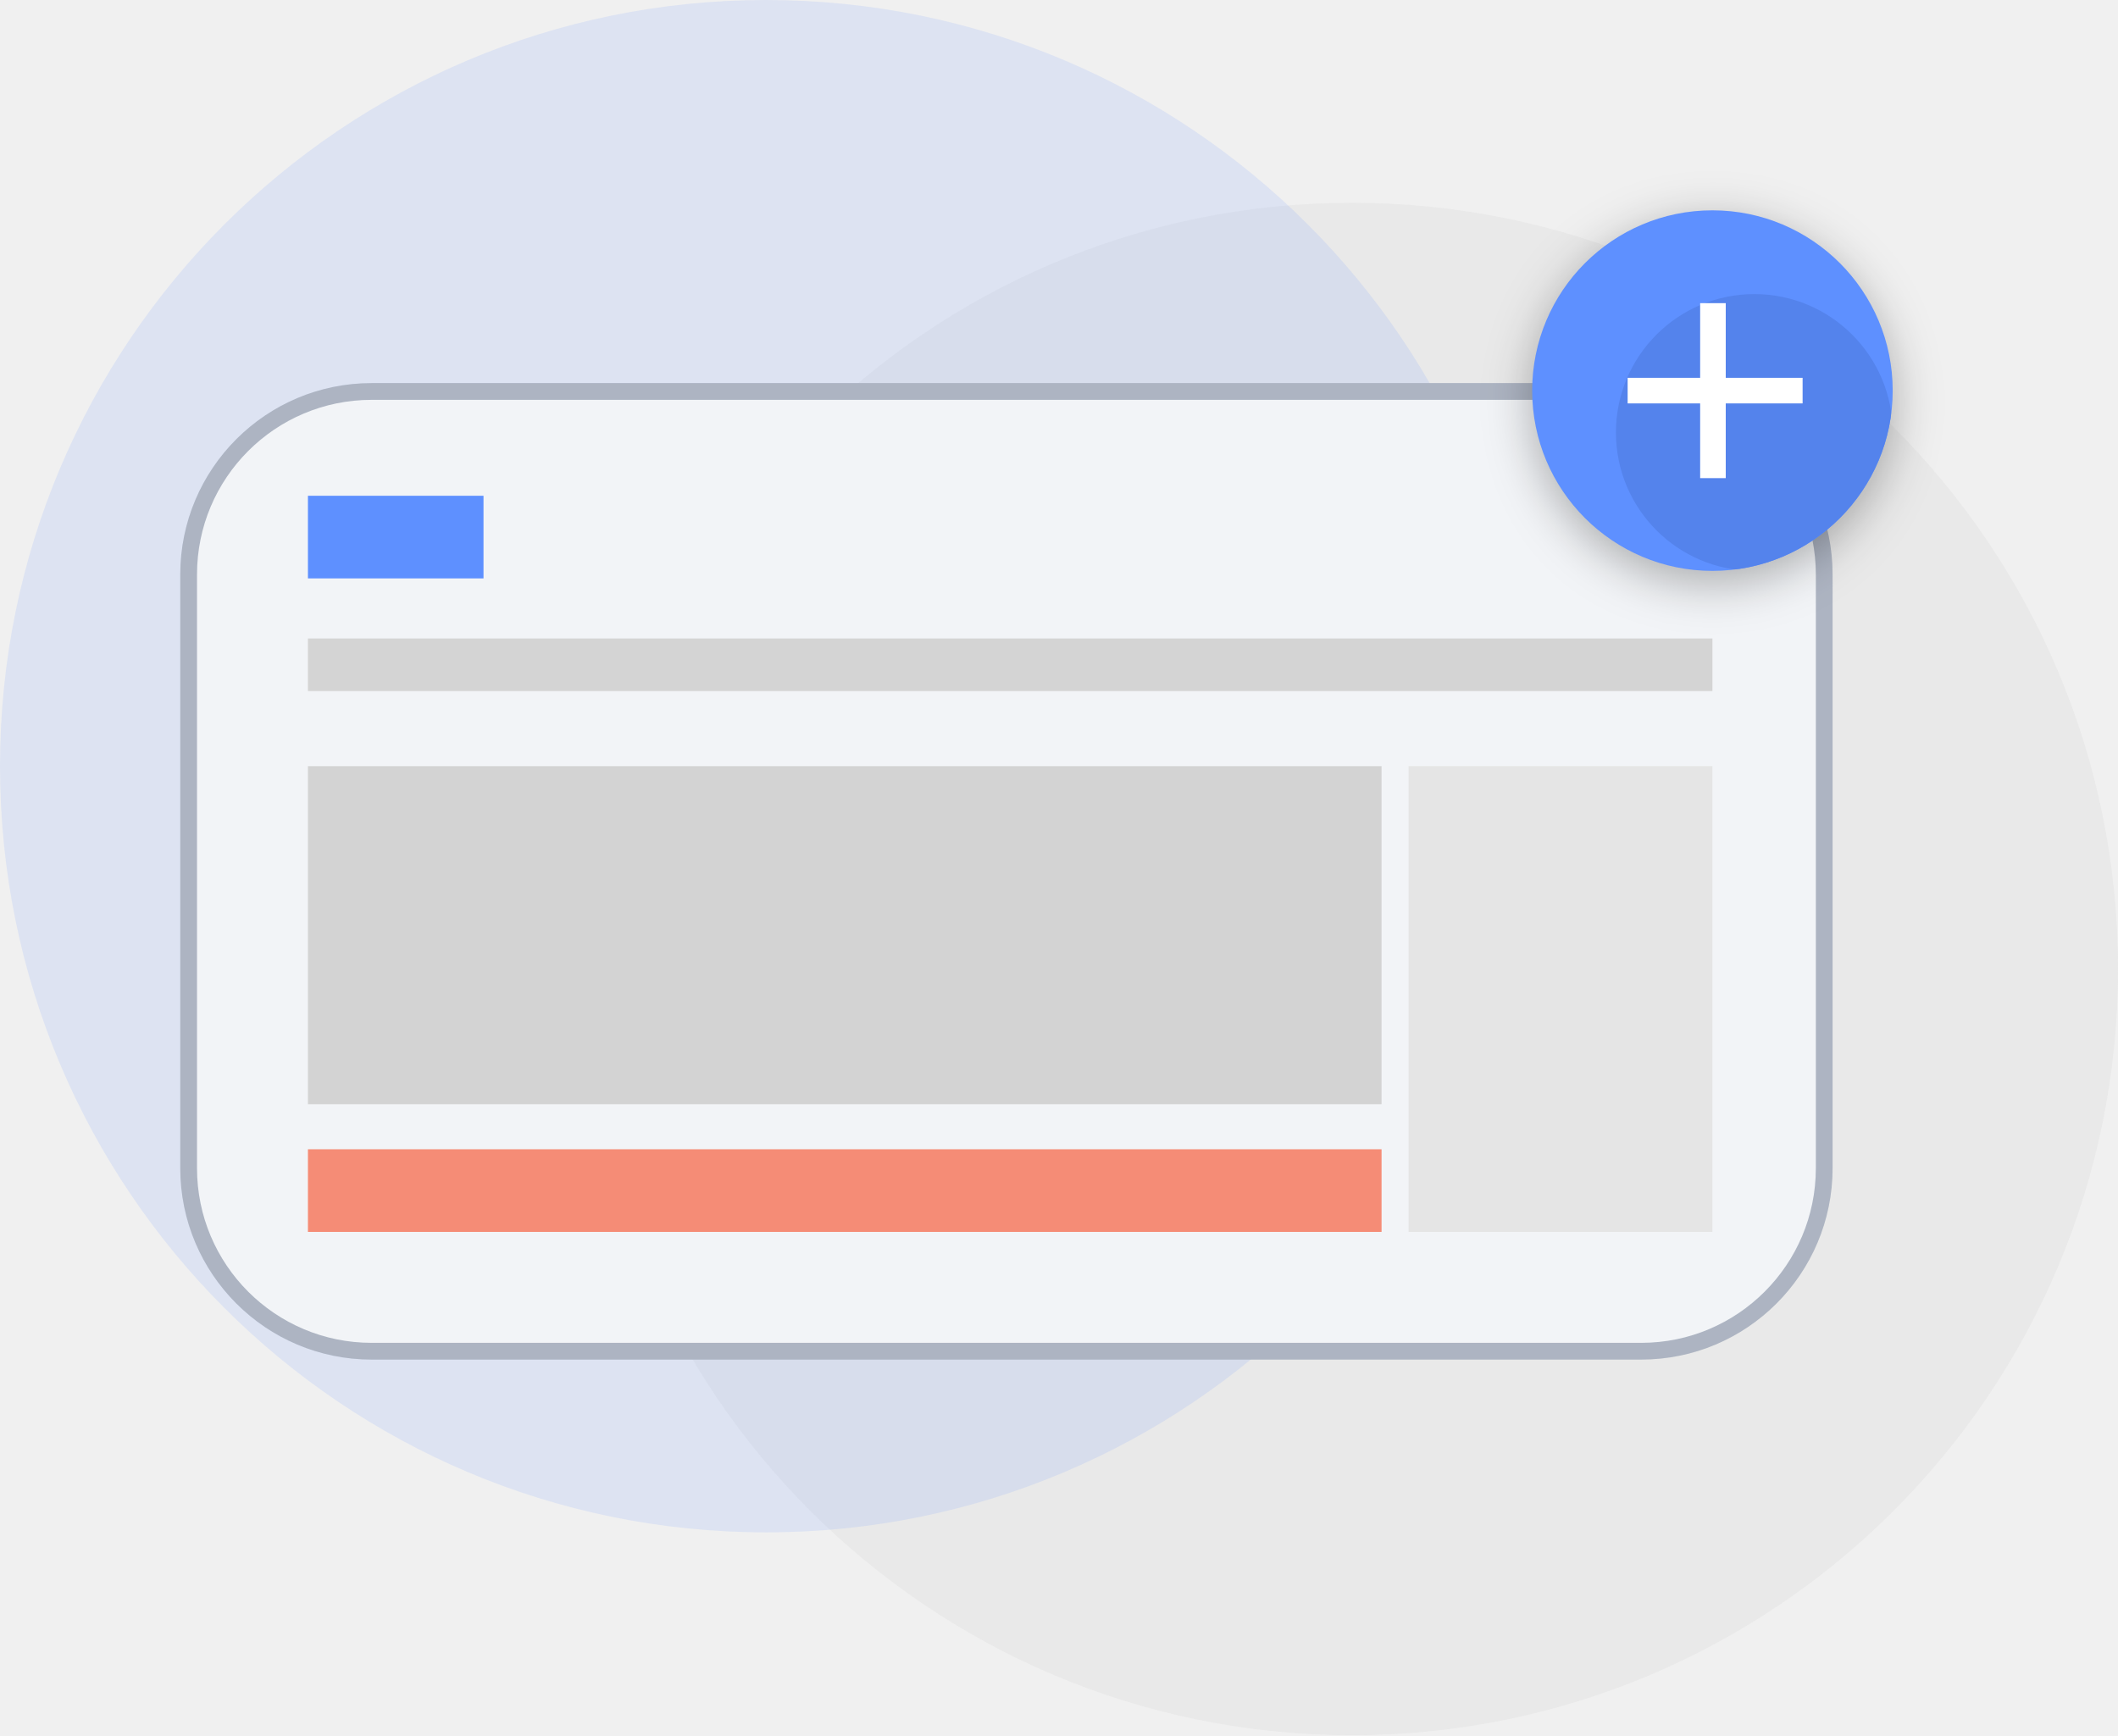
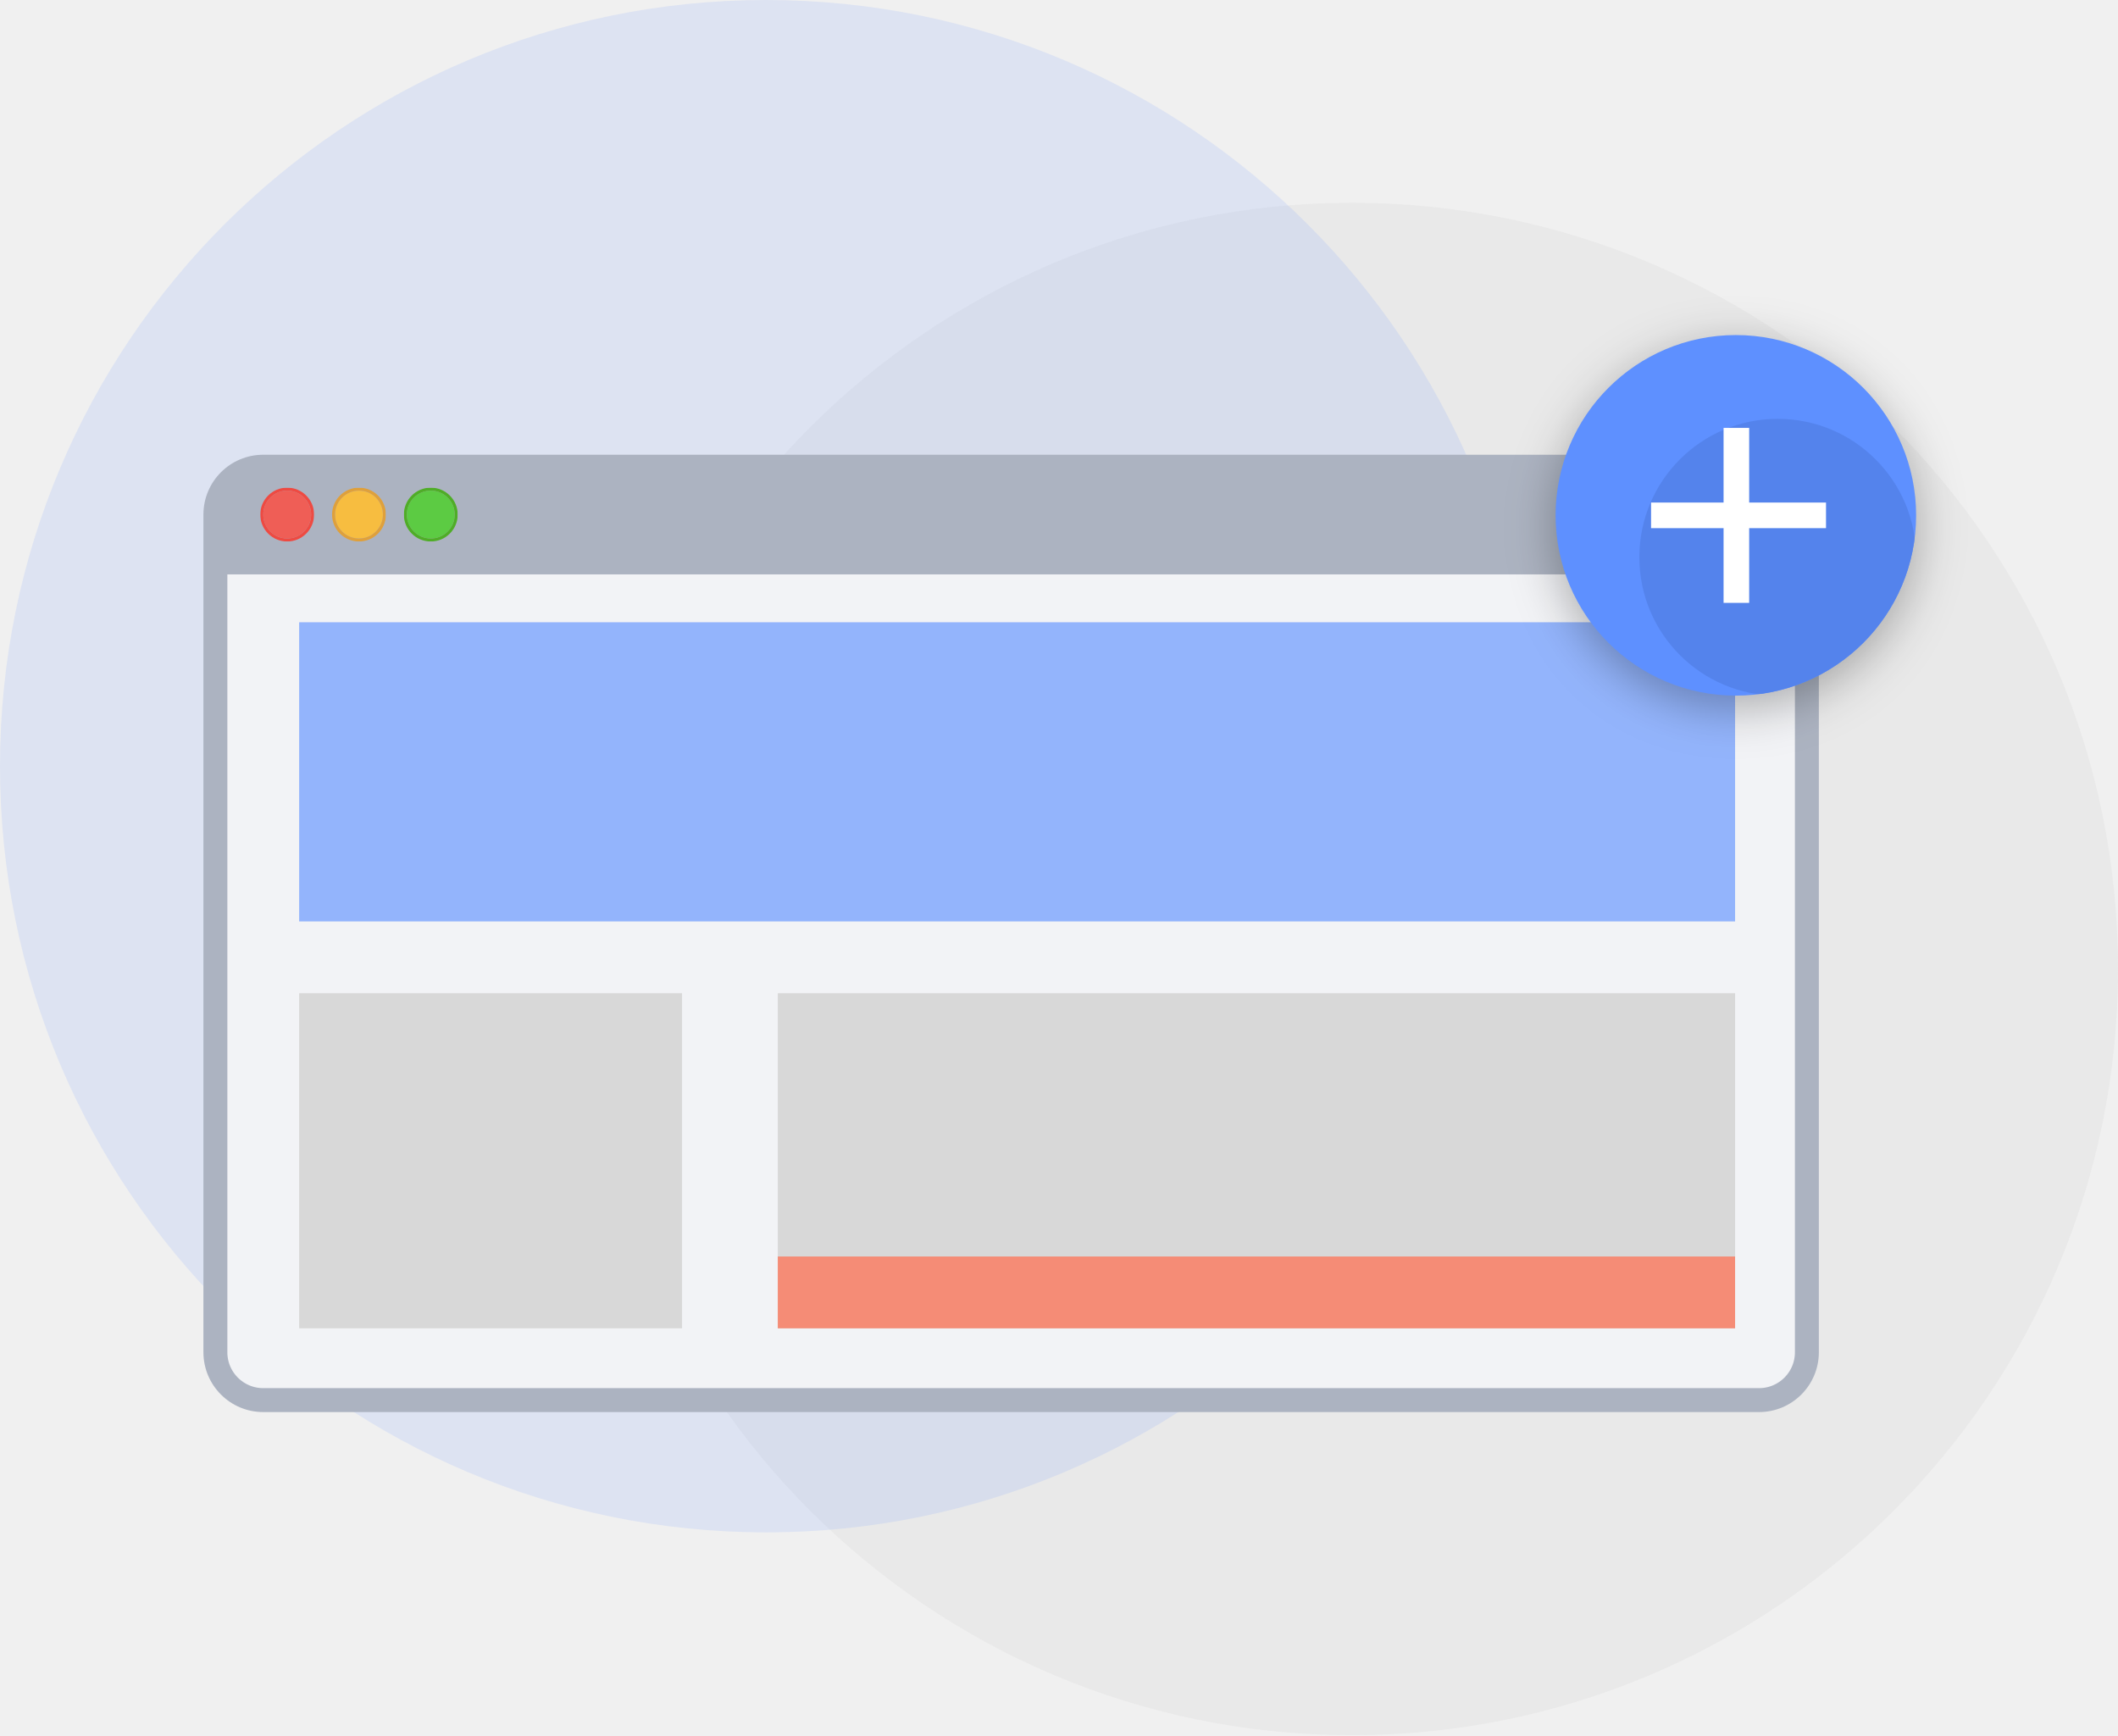
<svg xmlns="http://www.w3.org/2000/svg" xmlns:xlink="http://www.w3.org/1999/xlink" width="177" height="145" viewBox="0 0 177 145">
  <defs>
-     <rect id="a" width="138.085" height="81.602" rx="16" />
-     <mask id="b" width="138.085" height="81.602" x="0" y="0" fill="white">
+     <rect id="a" width="135" height="80" rx="5" />
+     <mask id="e" width="135" height="80" x="0" y="0" fill="white">
      <use xlink:href="#a" />
    </mask>
-     <ellipse id="c" cx="15.064" cy="15.065" rx="15.064" ry="15.065" />
-     <filter id="d" width="200%" height="200%" x="-50%" y="-50%" filterUnits="objectBoundingBox">
+     <circle id="b" cx="7" cy="5" r="2" />
+     <mask id="f" width="4.5" height="4.5" x="-.25" y="-.25">
+       <rect width="4.5" height="4.5" x="4.75" y="2.75" fill="white" />
+       <use fill="black" xlink:href="#b" />
+     </mask>
+     <circle id="c" cx="13" cy="5" r="2" />
+     <mask id="g" width="4.5" height="4.5" x="-.25" y="-.25">
+       <rect width="4.5" height="4.5" x="10.75" y="2.75" fill="white" />
+       <use fill="black" xlink:href="#c" />
+     </mask>
+     <circle id="d" cx="19" cy="5" r="2" />
+     <mask id="h" width="4.5" height="4.5" x="-.25" y="-.25">
+       <rect width="4.5" height="4.5" x="16.75" y="2.75" fill="white" />
+       <use fill="black" xlink:href="#d" />
+     </mask>
+     <ellipse id="i" cx="15.064" cy="15.065" rx="15.064" ry="15.065" />
+     <filter id="j" width="200%" height="200%" x="-50%" y="-50%" filterUnits="objectBoundingBox">
      <feOffset dy="1" in="SourceAlpha" result="shadowOffsetOuter1" />
      <feGaussianBlur in="shadowOffsetOuter1" result="shadowBlurOuter1" stdDeviation="2" />
      <feColorMatrix in="shadowBlurOuter1" values="0 0 0 0 0 0 0 0 0 0 0 0 0 0 0 0 0 0 0.3 0" />
    </filter>
  </defs>
  <g fill="none" fill-rule="evenodd">
    <ellipse cx="112.979" cy="80.974" fill="#B2B2B2" fill-opacity=".11" rx="64.021" ry="64.026" />
    <ellipse cx="64.021" cy="64.026" fill="#5E90FF" fill-opacity=".13" rx="64.021" ry="64.026" />
-     <g transform="translate(15.064 32.013)">
-       <use fill="#F2F4F7" stroke="#8993A7" stroke-opacity=".66" stroke-width="2.8" mask="url(#b)" xlink:href="#a" />
-       <g transform="translate(10.67 9.416)">
-         <rect width="14.672" height="6.905" fill="#5E90FF" />
-         <rect width="89.722" height="28.247" y="22.597" fill="#D3D3D3" />
-         <rect width="89.722" height="6.905" y="54.61" fill="#F58C76" />
-         <rect width="25.393" height="38.918" x="91.979" y="22.597" fill="#E5E5E5" />
-         <rect width="117.372" height="4.394" y="11.926" fill="#D4D4D4" />
+     <g transform="translate(17 28)">
+       <g transform="translate(0 10)">
+         <use fill="#F2F3F6" stroke="#ACB3C1" stroke-width="4" mask="url(#e)" xlink:href="#a" />
+         <rect width="133" height="8" x="1" y="2" fill="#ACB3C1" />
+         <use fill="#EF5E56" xlink:href="#b" />
+         <use stroke="#EE4A42" stroke-width=".5" mask="url(#f)" xlink:href="#b" />
+         <use fill="#F7BD40" xlink:href="#c" />
+         <use stroke="#DFA03B" stroke-width=".5" mask="url(#g)" xlink:href="#c" />
+         <g>
+           <use fill="#5CCB43" xlink:href="#d" />
+           <use stroke="#4FAD27" stroke-width=".5" mask="url(#h)" xlink:href="#d" />
+         </g>
      </g>
-     </g>
-     <g transform="translate(128.043 17.576)">
-       <mask id="e" fill="white">
-         <use xlink:href="#c" />
-       </mask>
-       <use fill="black" filter="url(#d)" xlink:href="#c" />
-       <use fill="#5E90FF" xlink:href="#c" />
-       <ellipse cx="18.564" cy="18.565" fill="#5483EC" mask="url(#e)" rx="11.564" ry="11.565" />
-       <path fill="#FFFFFF" d="M16.177,13.996 L16.177,8.827 L16.177,7.757 L14.038,7.757 L14.038,8.827 L14.038,13.996 L9.048,13.996 L7.978,13.996 L7.978,16.135 L9.048,16.135 L14.038,16.135 L14.038,21.31 L14.038,22.379 L16.177,22.379 L16.177,21.31 L16.177,16.135 L21.529,16.135 L22.599,16.135 L22.599,13.996 L21.529,13.996 L16.177,13.996 Z" mask="url(#e)" />
+       <rect width="120" height="25" x="8" y="24" fill="#5E90FF" fill-opacity=".64" />
+       <rect width="32" height="28" x="8" y="55" fill="#D8D8D8" />
+       <rect width="80" height="28" x="48" y="55" fill="#D8D8D8" />
+       <rect width="80" height="6" x="48" y="77" fill="#F58C76" />
+       <g transform="translate(113)">
+         <mask id="k" fill="white">
+           <use xlink:href="#i" />
+         </mask>
+         <use fill="black" filter="url(#j)" xlink:href="#i" />
+         <use fill="#5E90FF" xlink:href="#i" />
+         <ellipse cx="18.564" cy="18.565" fill="#5483EC" mask="url(#k)" rx="11.564" ry="11.565" />
+         <path fill="#FFFFFF" d="M16.177,13.996 L16.177,8.827 L16.177,7.757 L14.038,7.757 L14.038,8.827 L14.038,13.996 L9.048,13.996 L7.978,13.996 L7.978,16.135 L9.048,16.135 L14.038,16.135 L14.038,21.31 L14.038,22.379 L16.177,22.379 L16.177,21.31 L16.177,16.135 L21.529,16.135 L22.599,16.135 L22.599,13.996 L21.529,13.996 L16.177,13.996 Z" mask="url(#k)" />
+       </g>
    </g>
  </g>
</svg>
